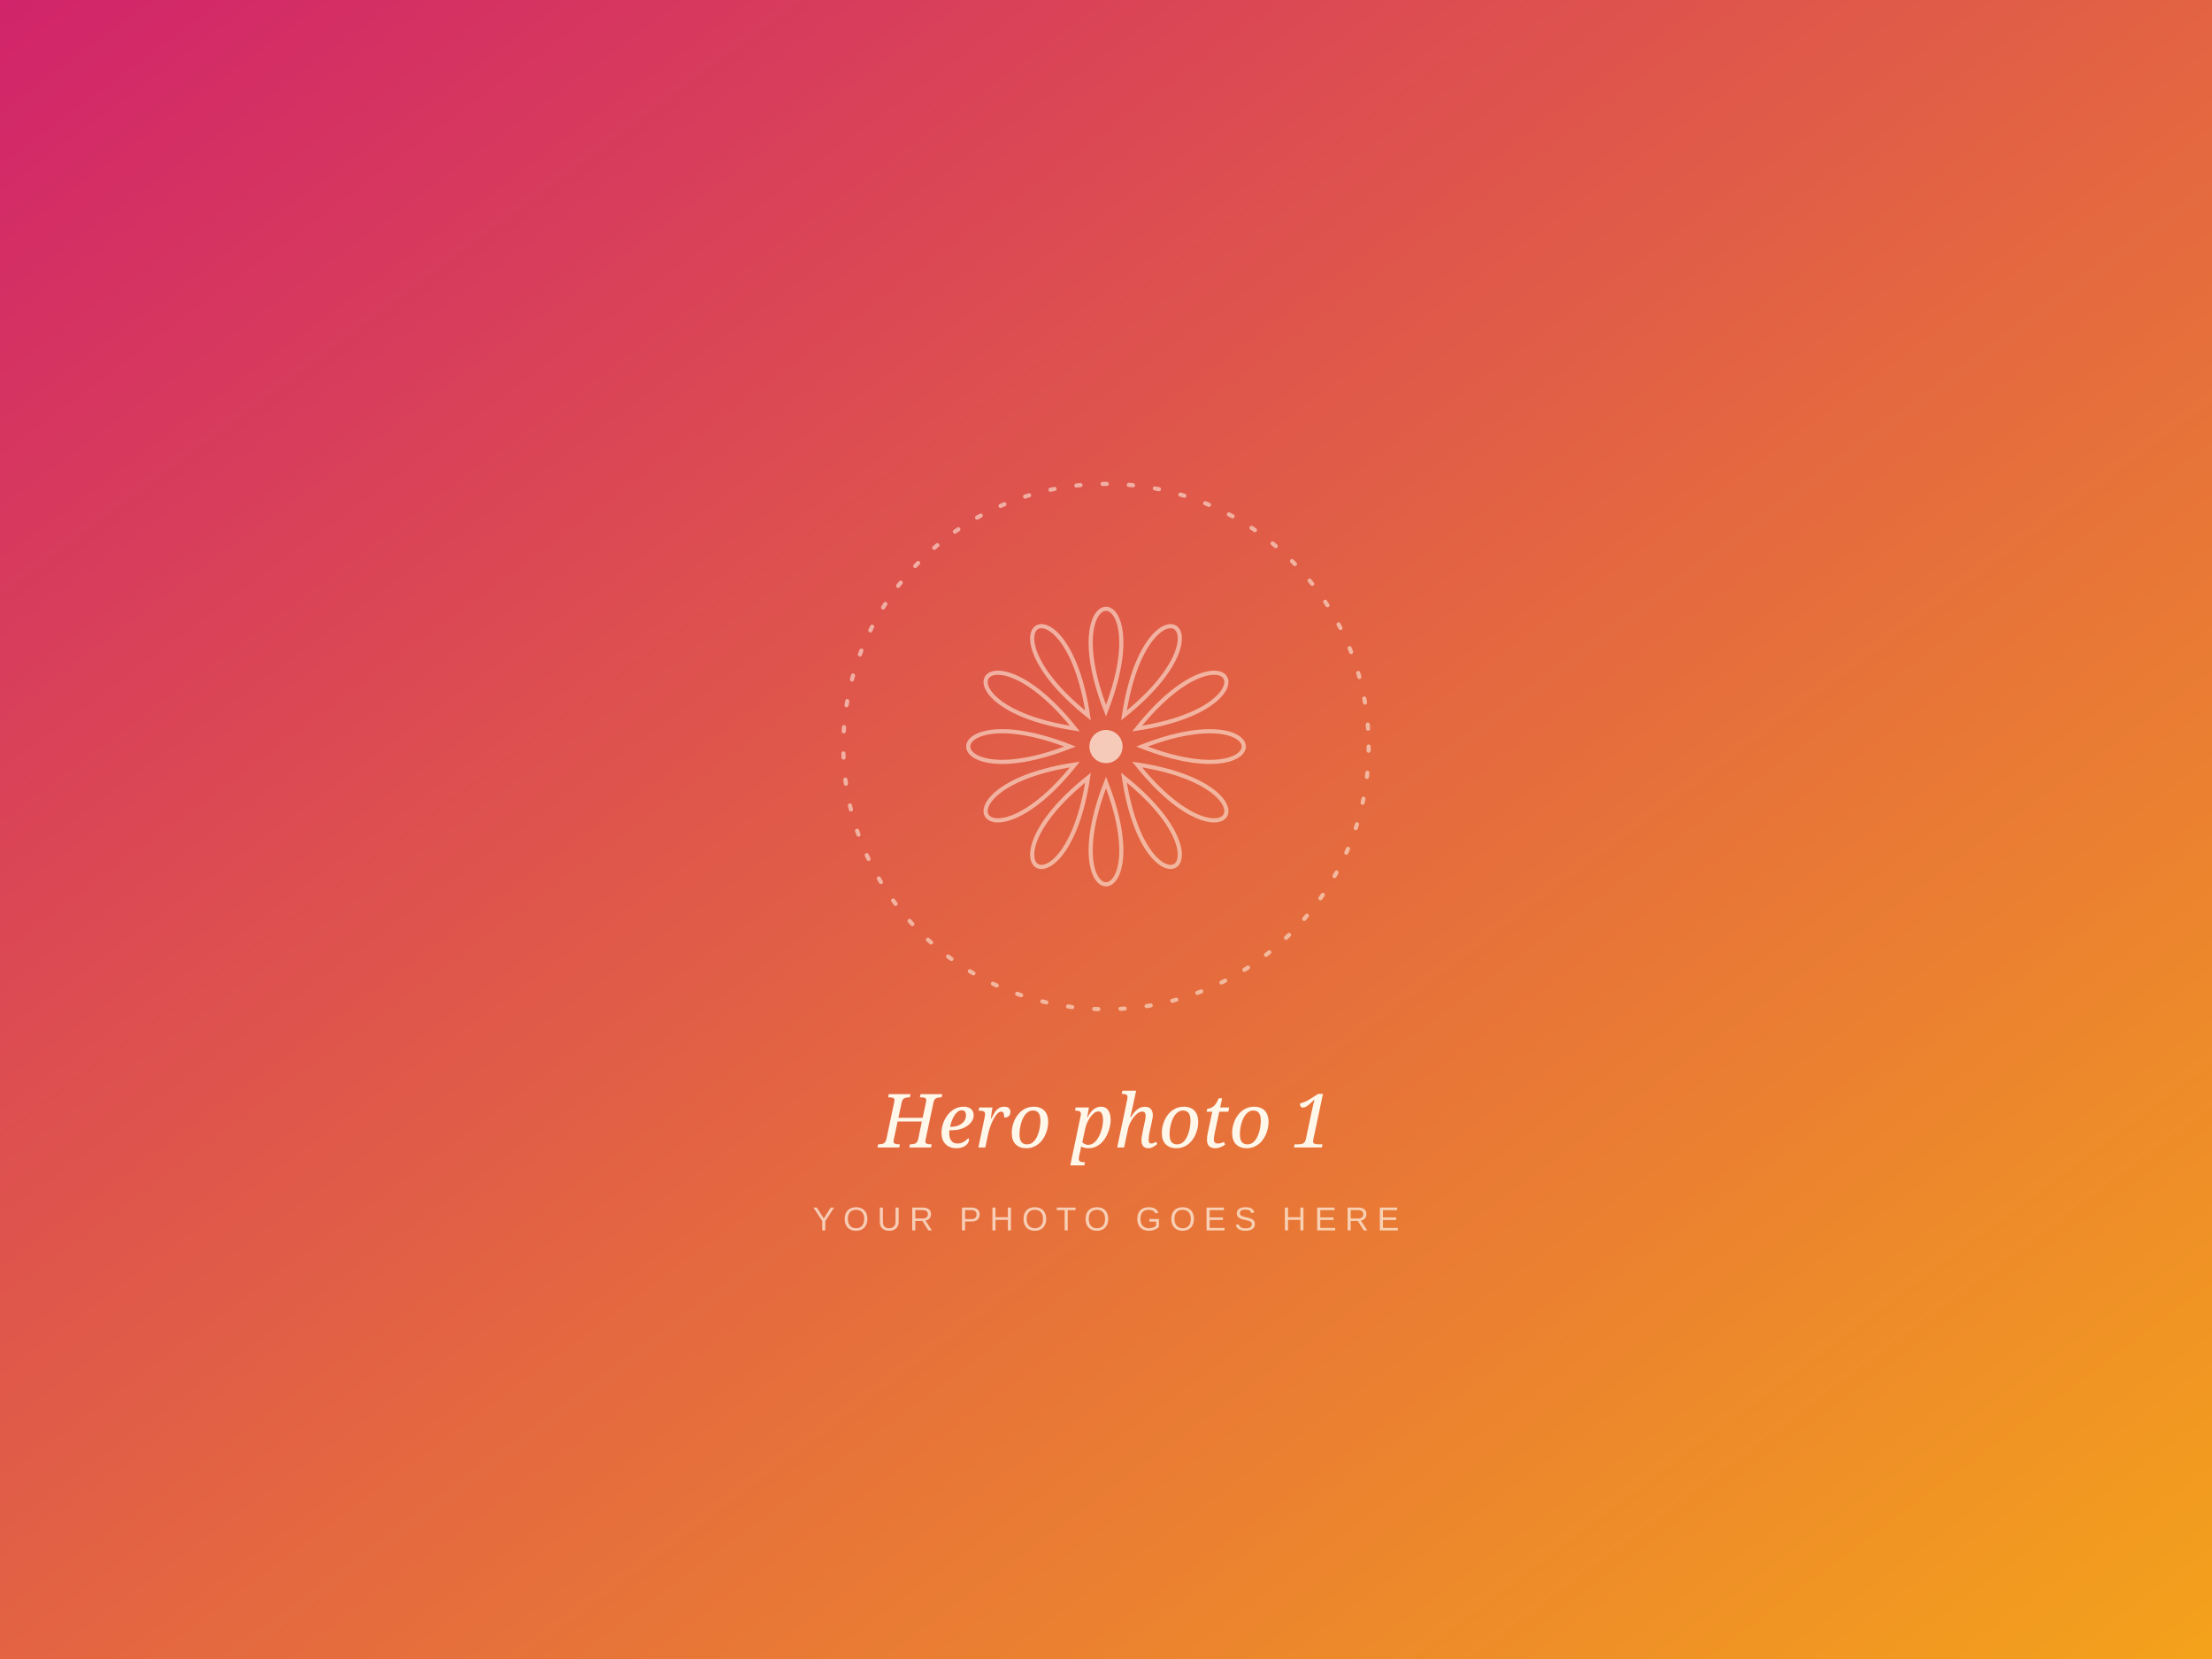
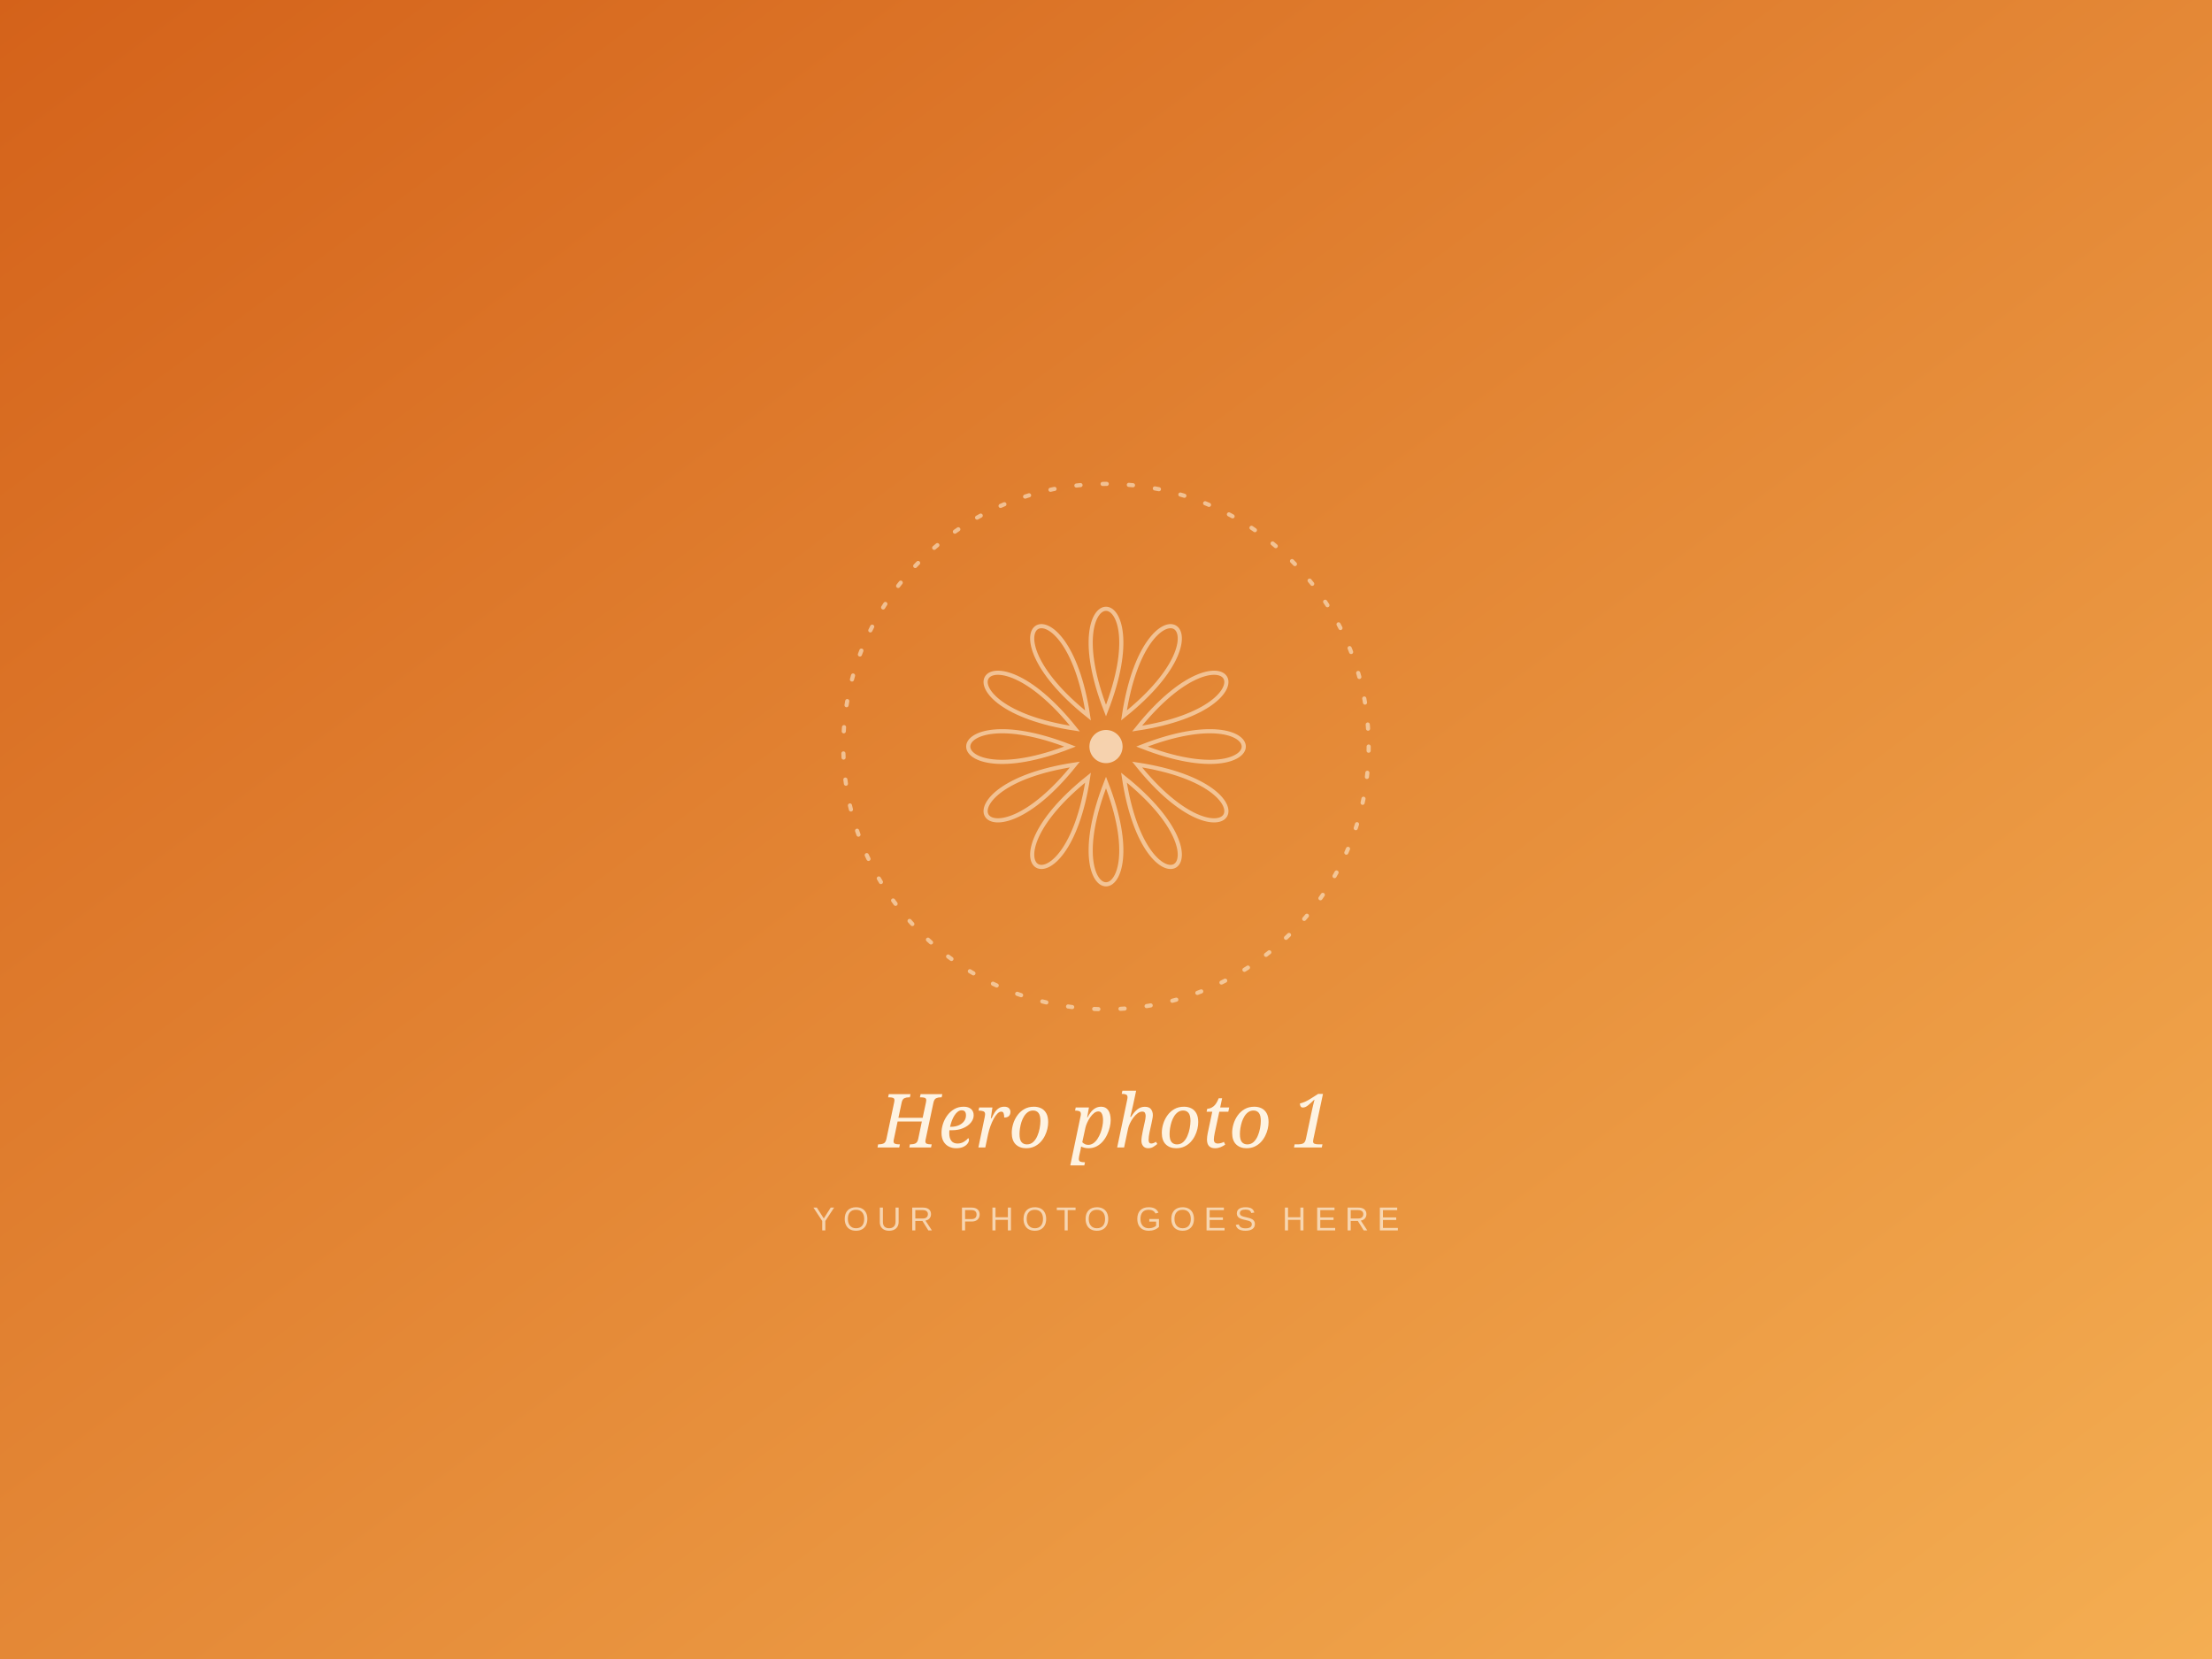
<svg xmlns="http://www.w3.org/2000/svg" viewBox="0 0 1600 1200" preserveAspectRatio="xMidYMid slice">
  <defs>
    <linearGradient id="g" x1="0" y1="0" x2="1" y2="1">
-       <stop offset="0" stop-color="#d1246b" />
-       <stop offset="1" stop-color="#f4a21b" />
+       <stop offset="0" stop-color="#d4621a" />
+       <stop offset="1" stop-color="#f4ae52" />
    </linearGradient>
  </defs>
  <rect width="1600" height="1200" fill="url(#g)" />
-   <g transform="translate(800 540)" fill="none" stroke="#fff7ea" stroke-opacity=".55" stroke-width="3">
-     <circle r="12" fill="#fff7ea" fill-opacity=".7" stroke="none" />
+   <g transform="translate(800 540)" fill="none" stroke="#fef3e2" stroke-opacity=".55" stroke-width="3">
+     <circle r="12" fill="#fef3e2" fill-opacity=".7" stroke="none" />
    <path d="M0.0 -26.0 C-38.4 -124.2 38.4 -124.2 0.0 -26.0Z M13.0 -22.5 C28.8 -126.8 95.4 -88.3 13.0 -22.5Z M22.5 -13.0 C88.3 -95.4 126.8 -28.8 22.5 -13.0Z M26.0 0.0 C124.2 -38.4 124.2 38.4 26.0 0.0Z M22.5 13.0 C126.8 28.8 88.3 95.4 22.5 13.0Z M13.0 22.5 C95.4 88.3 28.8 126.8 13.0 22.5Z M0.0 26.0 C38.4 124.2 -38.4 124.2 0.0 26.0Z M-13.0 22.5 C-28.8 126.8 -95.4 88.3 -13.0 22.5Z M-22.5 13.0 C-88.3 95.4 -126.8 28.8 -22.5 13.0Z M-26.0 0.0 C-124.2 38.4 -124.2 -38.4 -26.0 0.0Z M-22.5 -13.0 C-126.8 -28.8 -88.3 -95.4 -22.5 -13.0Z M-13.0 -22.5 C-95.4 -88.3 -28.8 -126.8 -13.0 -22.5Z " />
    <circle r="190" stroke-dasharray="3 16" stroke-linecap="round" />
  </g>
-   <text x="800" y="830" text-anchor="middle" font-family="Georgia, serif" font-style="italic" font-size="54" fill="#fff7ea">Hero photo 1</text>
-   <text x="800" y="890" text-anchor="middle" font-family="Arial, sans-serif" font-size="24" letter-spacing="6" fill="#fff7ea" fill-opacity=".7">YOUR PHOTO GOES HERE</text>
+   <text x="800" y="830" text-anchor="middle" font-family="Georgia, serif" font-style="italic" font-size="54" fill="#fef3e2">Hero photo 1</text>
+   <text x="800" y="890" text-anchor="middle" font-family="Arial, sans-serif" font-size="24" letter-spacing="6" fill="#fef3e2" fill-opacity=".7">YOUR PHOTO GOES HERE</text>
</svg>
